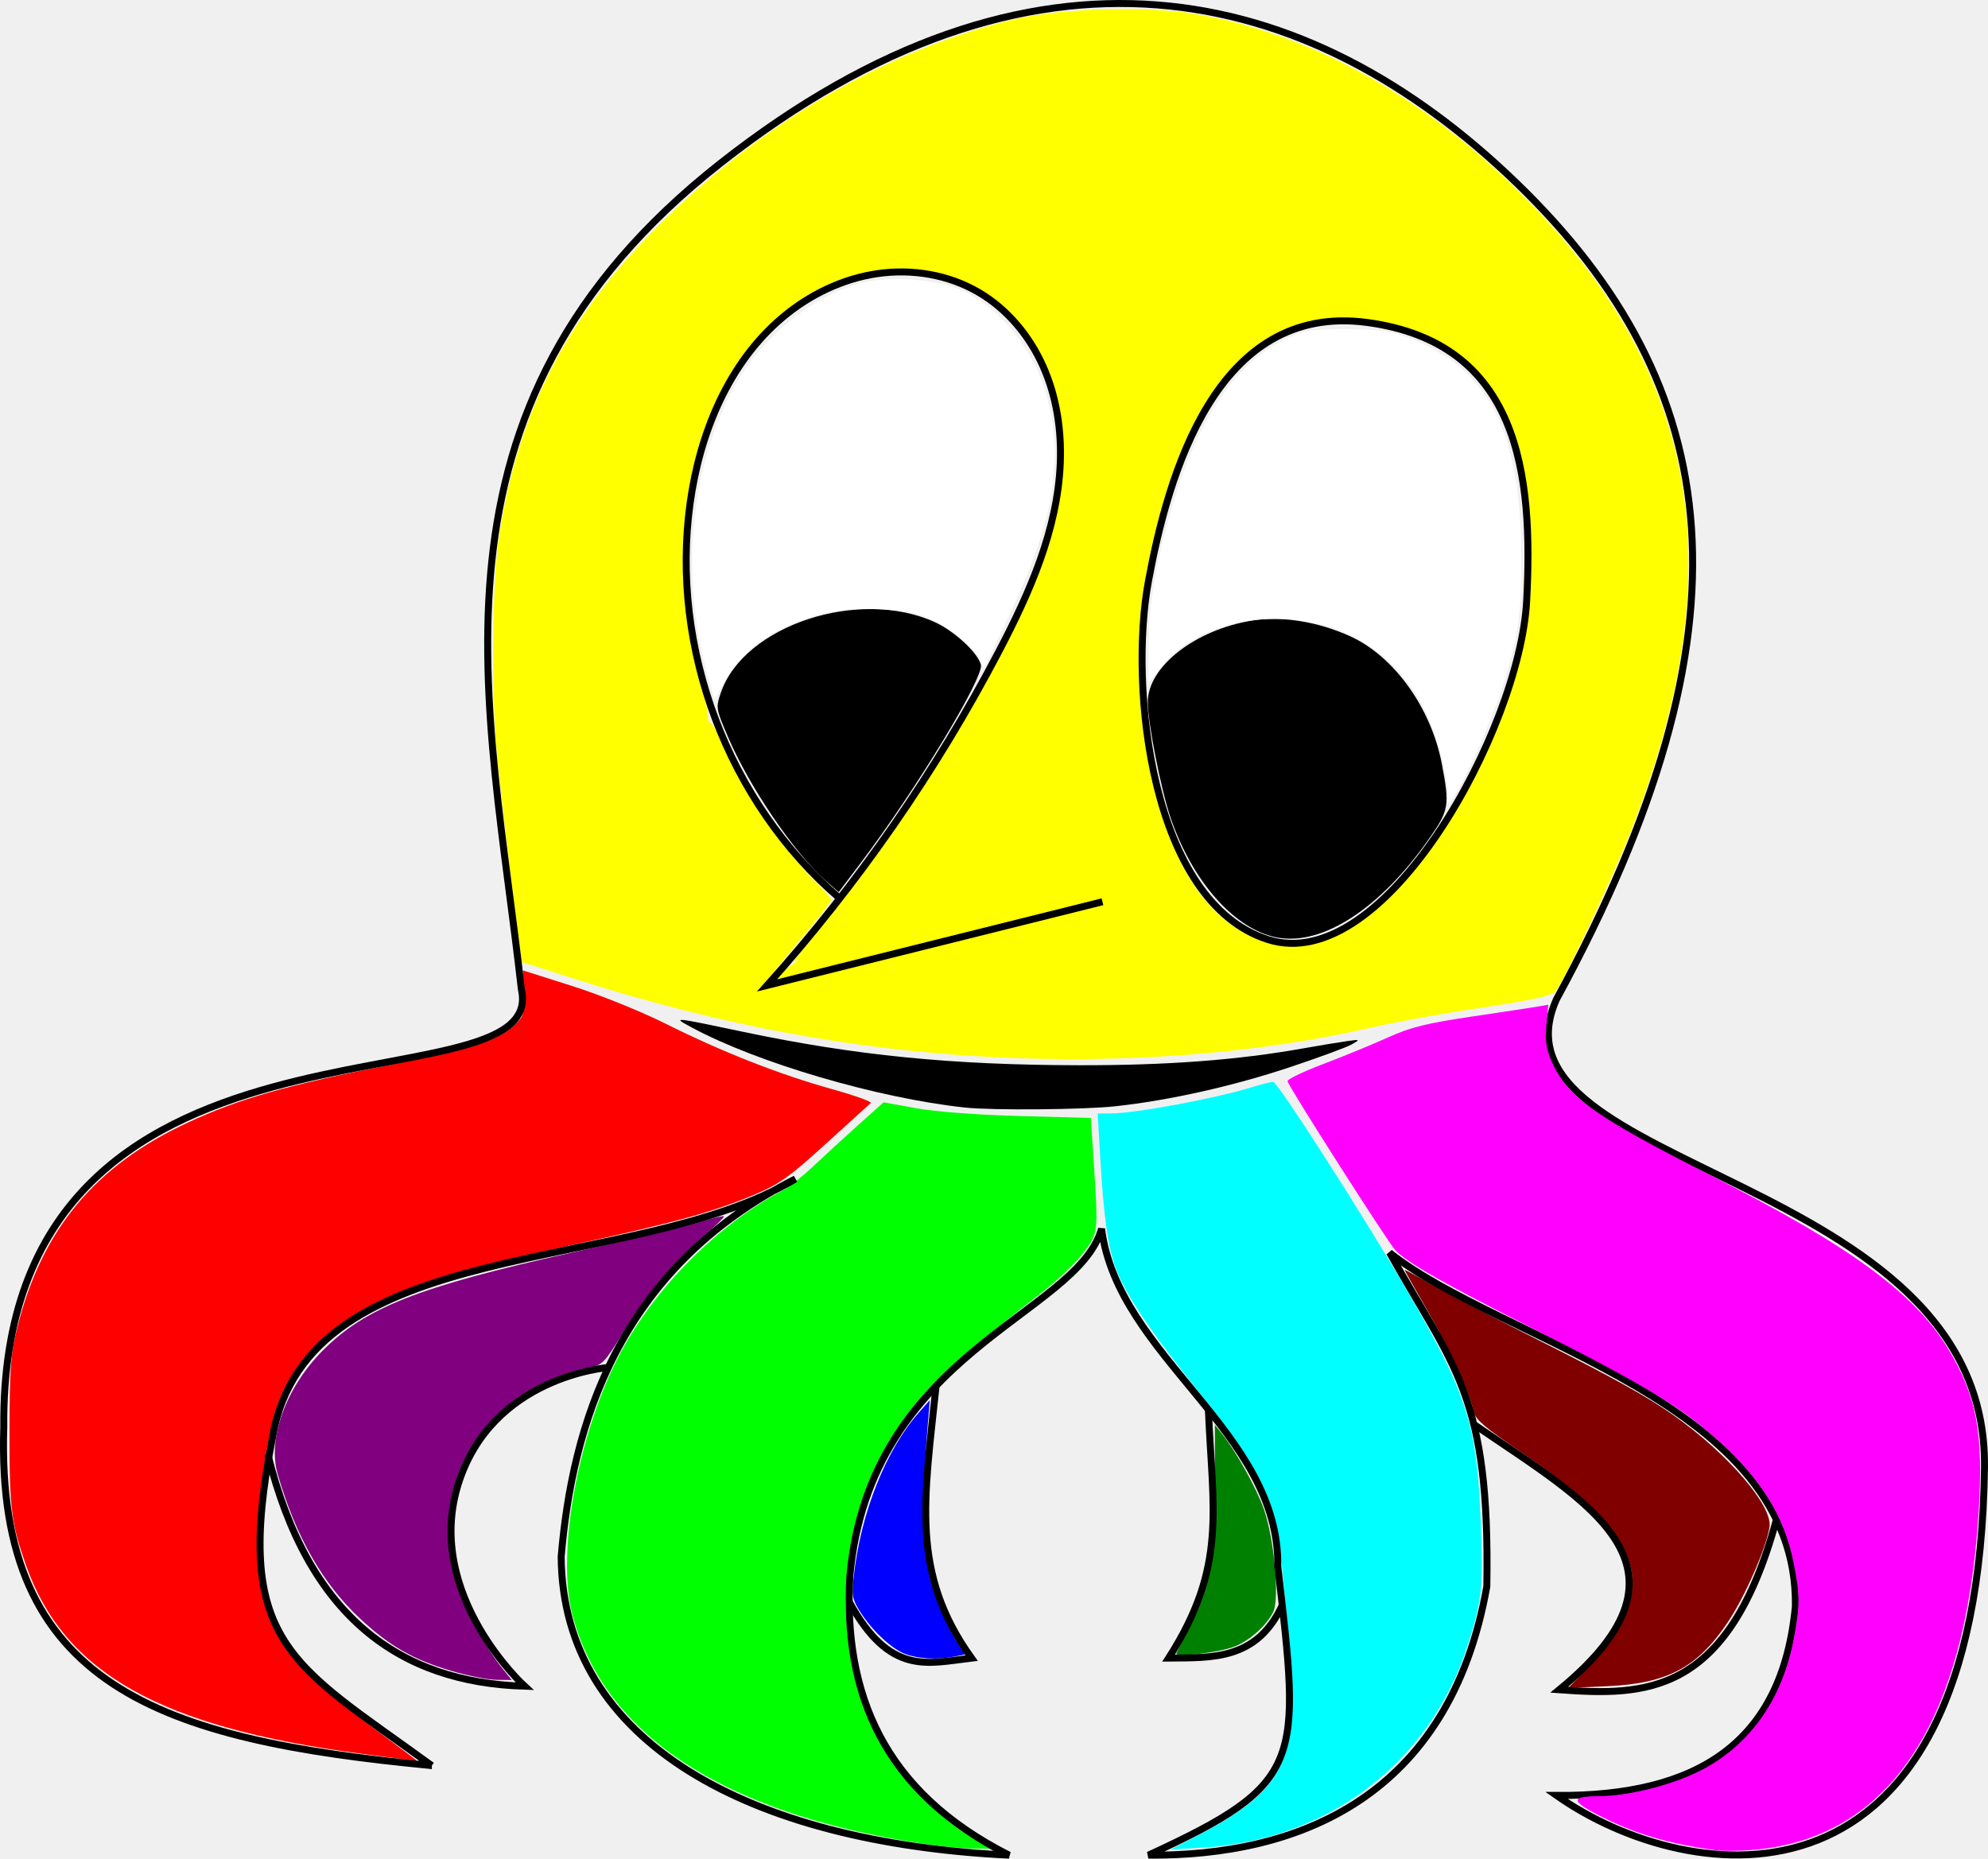
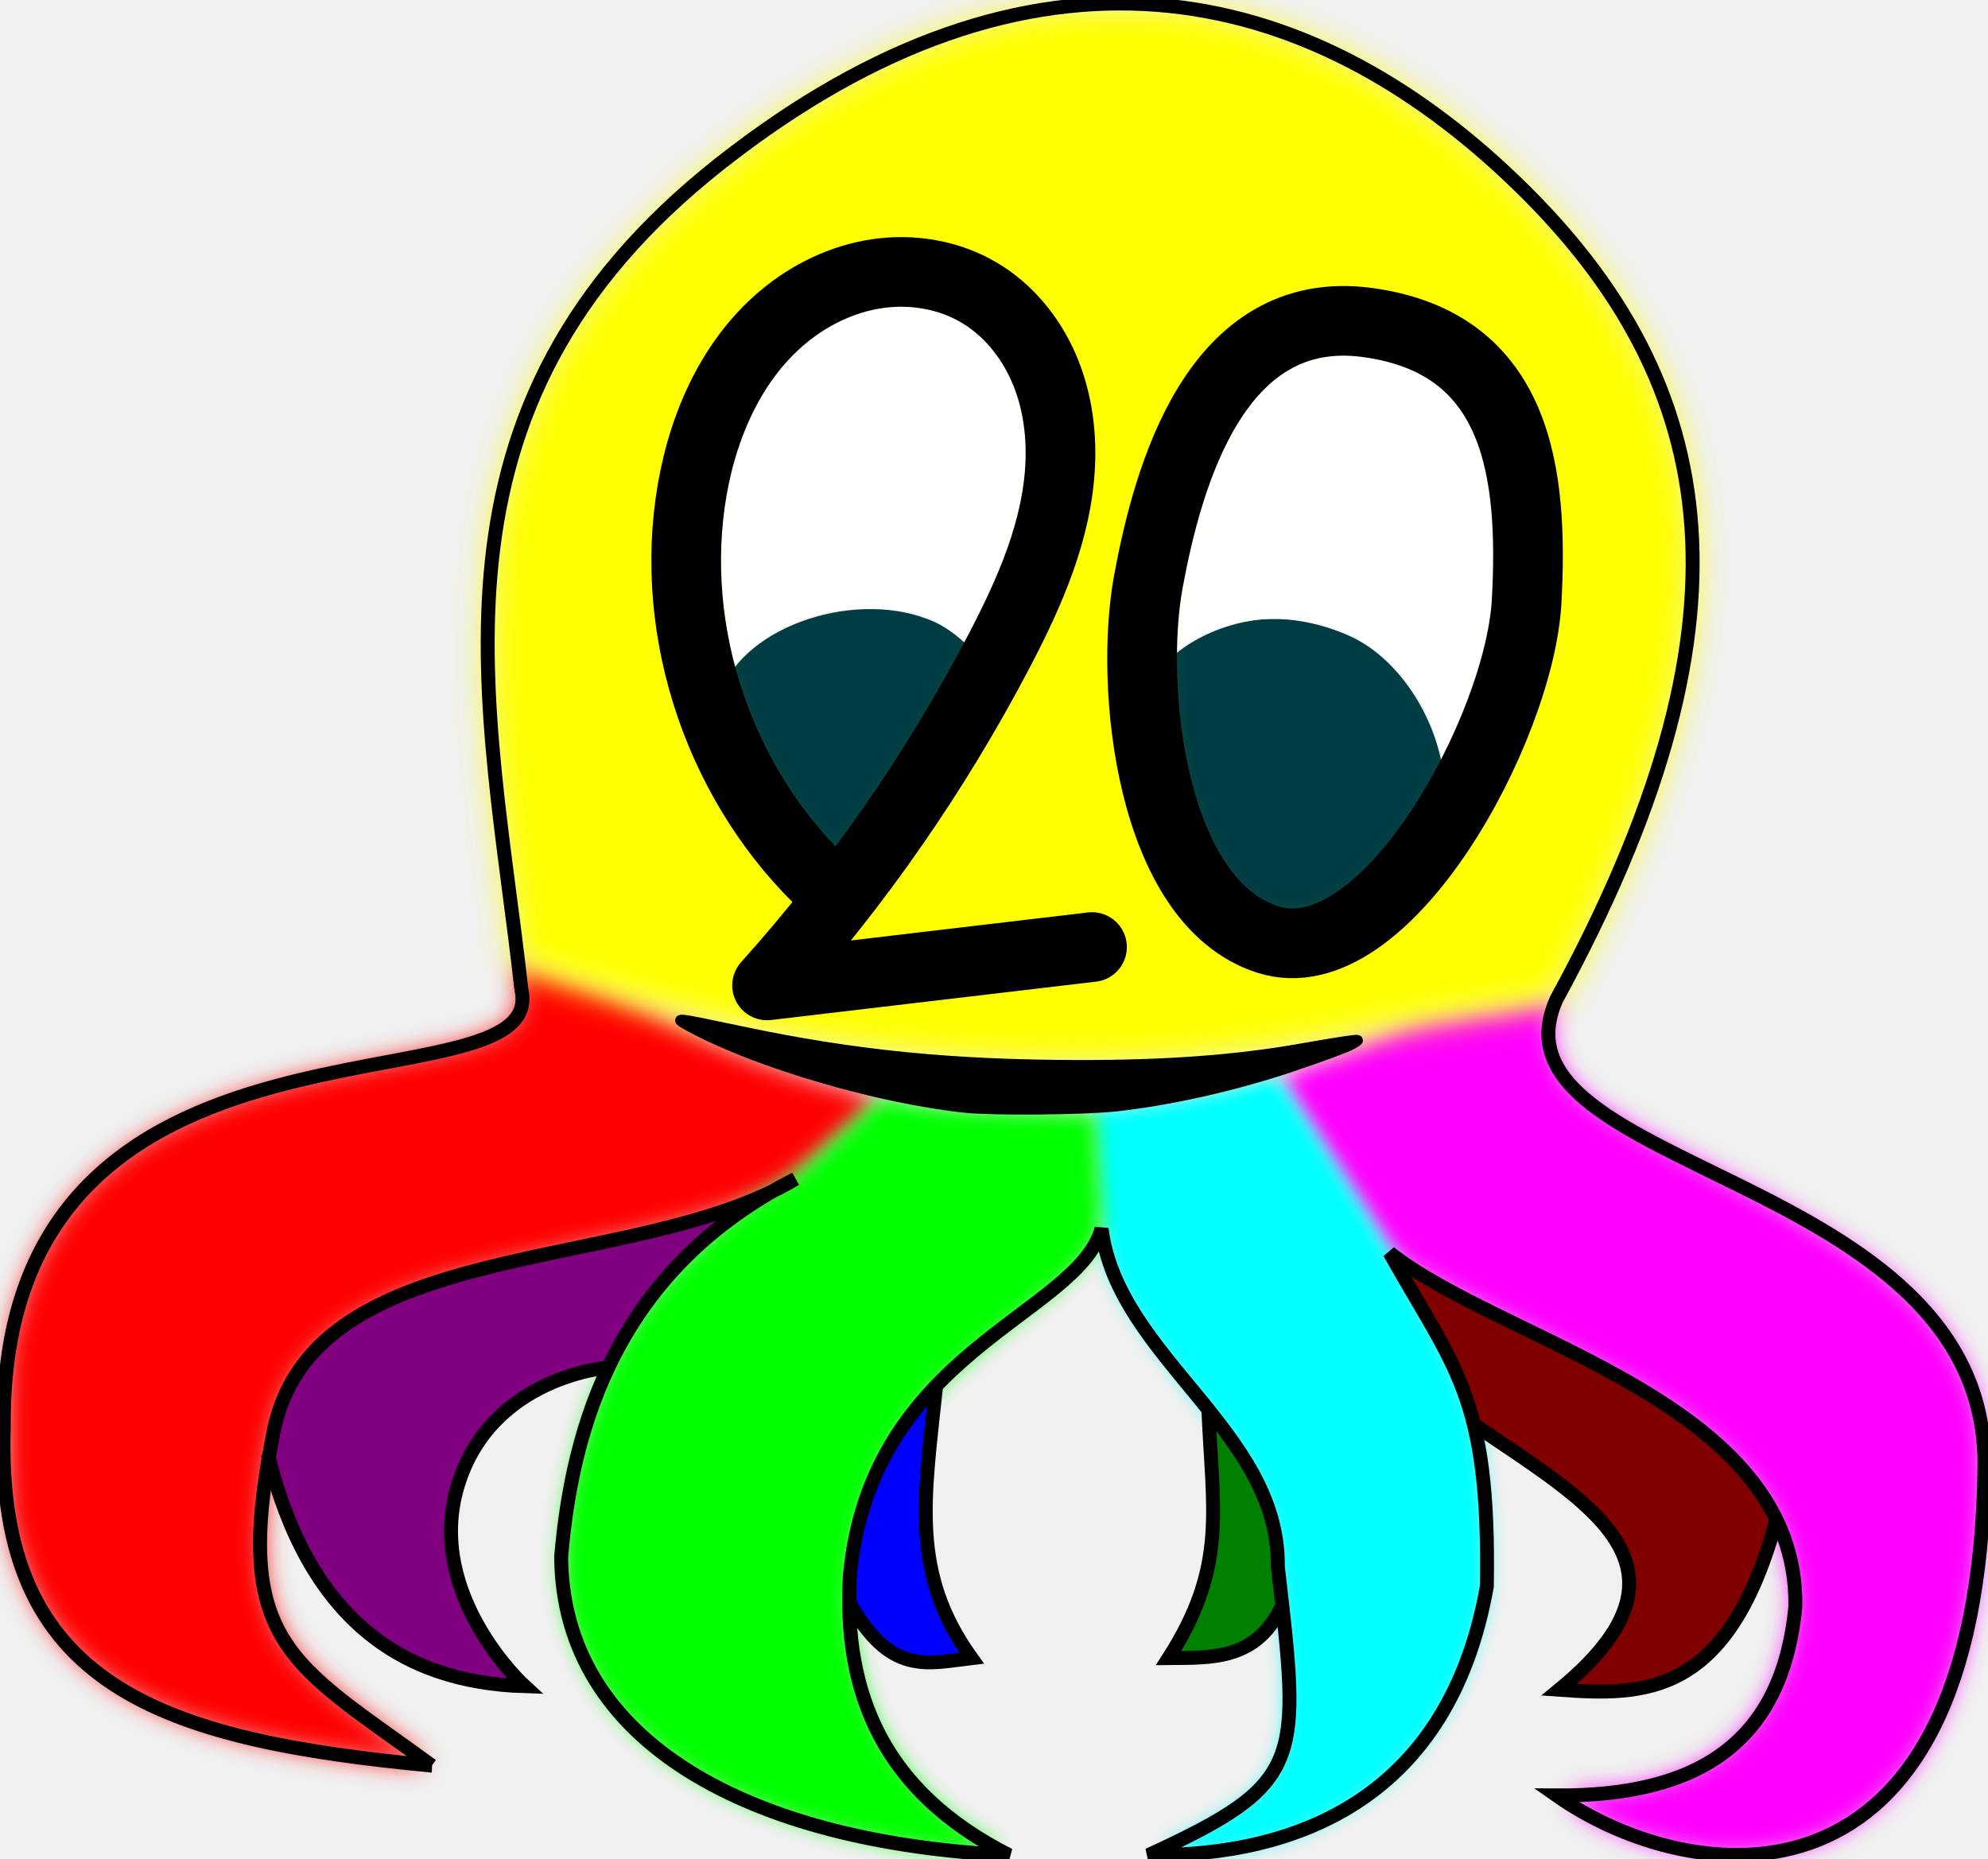
<svg xmlns="http://www.w3.org/2000/svg" width="570.664" height="533.59" id="svg2" version="1.1">
  <defs id="defs4">
-     </defs>
+     <filter id="filter3848">
+       <feGaussianBlur stdDeviation="3.313" id="feGaussianBlur3850" />
+     </filter>
+     <filter id="filter3852">
+       <feGaussianBlur stdDeviation="2.48" id="feGaussianBlur3854" />
+     </filter>
+     <filter id="filter3856">
+       <feGaussianBlur stdDeviation="2.747" id="feGaussianBlur3858" />
+     </filter>
+     <filter id="filter3864">
+       <feGaussianBlur stdDeviation="3.556" id="feGaussianBlur3866" />
+     </filter>
+     <filter id="filter3876">
+       <feGaussianBlur stdDeviation="4.834" id="feGaussianBlur3878" />
+     </filter>
+   </defs>
  <g id="layer1" transform="translate(-98.91242,-319.7768)">
-     <path style="fill:#00ff00;fill-opacity:1;stroke:none" d="m 363.233,848.972 c -56.698,-8.684 -90.877,-31.102 -99.998,-65.587 -4.707,-17.795 1.668,-52.536 13.808,-75.256 10.154,-19.002 28.123,-36.953 46.794,-46.744 1.667,-0.874 5.531,-3.956 8.586,-6.849 3.056,-2.893 8.832,-8.193 12.836,-11.778 l 7.28,-6.518 9.388,1.692 c 5.619,1.013 17.563,1.912 29.752,2.239 l 20.364,0.547 0.767,11.735 c 1.401,21.448 1.415,21.324 -2.983,27.094 -2.153,2.824 -7.345,7.797 -11.539,11.05 -19.299,14.972 -29.983,24.231 -35.156,30.467 -21.481,25.895 -27.3,60.51 -15.318,91.111 5.097,13.018 18.453,28.513 30.572,35.468 l 5.051,2.899 -5.556,-0.088 c -3.056,-0.049 -9.647,-0.715 -14.647,-1.481 l 0,3e-5 z" id="path3036" />
-     <path style="fill:#ff0000;fill-opacity:1;stroke:none" d="m 202.672,823.248 c -57.718,-7.643 -85.29,-23.113 -96.252,-54.005 -4.273,-12.043 -4.817,-16.416 -4.775,-38.386 0.035,-18.355 0.338,-22.4 2.246,-30.019 7.026,-28.056 22.31,-46.425 48.898,-58.767 14.972,-6.95 28.281,-10.737 58.921,-16.769 25.309,-4.982 31.757,-7.29 36.647,-13.115 0.829,-0.988 1.178,-3.74 0.973,-7.683 l -0.319,-6.144 14.178,4.495 c 7.965,2.525 19.711,7.264 26.806,10.815 16.103,8.059 32.671,14.573 47.752,18.776 6.54,1.822 11.54,3.622 11.112,3.998 -0.428,0.377 -6.257,5.667 -12.952,11.756 -10.559,9.602 -13.309,11.546 -20.732,14.654 -11.79,4.935 -22.479,7.876 -52.452,14.428 -14.167,3.097 -30.305,7.013 -35.86,8.702 -27.774,8.442 -44.813,22.515 -49.437,40.833 -4.444,17.606 -5.844,40.786 -3.099,51.323 3.619,13.895 9.938,21.482 30.818,37.004 6.945,5.163 12.816,9.561 13.048,9.775 0.517,0.477 1.459,0.578 -15.52,-1.67 l 0,0 z" id="path3034" />
-     <path style="fill:#00ffff;fill-opacity:1;stroke:none" d="m 441.52,847.337 c 21.653,-11.216 27.202,-18.377 28.067,-36.217 0.257,-5.303 -0.079,-15.076 -0.746,-21.718 -0.667,-6.643 -1.611,-16.396 -2.096,-21.674 -1.582,-17.197 -6.116,-26.435 -23.763,-48.412 -13.473,-16.779 -20.981,-27.929 -23.701,-35.201 -2.335,-6.242 -3.569,-15.053 -4.592,-32.807 l -0.684,-11.869 3.909,-0.018 c 6.929,-0.031 29.876,-4.304 40.275,-7.5 2.778,-0.854 5.578,-1.557 6.222,-1.563 1.239,-0.012 26.645,39.645 38.498,60.093 17.42,30.052 20.072,38.563 21.113,67.764 0.64,17.941 0.261,21.234 -3.943,34.262 -10.786,33.43 -39.957,55.576 -76.032,57.721 l -9.091,0.541 6.566,-3.401 0,0 z" id="path3038" />
+     <path style="fill:#ff0000;fill-opacity:1;stroke:#ff0000;stroke-opacity:1;stroke-width:3;stroke-miterlimit:4;stroke-dasharray:none;filter:url(#filter3864)" d="m 202.672,823.248 c -57.718,-7.643 -85.29,-23.113 -96.252,-54.005 -4.273,-12.043 -4.817,-16.416 -4.775,-38.386 0.035,-18.355 0.338,-22.4 2.246,-30.019 7.026,-28.056 22.31,-46.425 48.898,-58.767 14.972,-6.95 28.281,-10.737 58.921,-16.769 25.309,-4.982 31.757,-7.29 36.647,-13.115 0.829,-0.988 1.178,-3.74 0.973,-7.683 l -0.319,-6.144 14.178,4.495 c 7.965,2.525 19.711,7.264 26.806,10.815 16.103,8.059 32.671,14.573 47.752,18.776 6.54,1.822 11.54,3.622 11.112,3.998 -0.428,0.377 -6.257,5.667 -12.952,11.756 -10.559,9.602 -13.309,11.546 -20.732,14.654 -11.79,4.935 -22.479,7.876 -52.452,14.428 -14.167,3.097 -30.305,7.013 -35.86,8.702 -27.774,8.442 -44.813,22.515 -49.437,40.833 -4.444,17.606 -5.844,40.786 -3.099,51.323 3.619,13.895 9.938,21.482 30.818,37.004 6.945,5.163 12.816,9.561 13.048,9.775 0.517,0.477 1.459,0.578 -15.52,-1.67 l 0,0 z" id="path3034" />
+     <path style="fill:#ff00ff;fill-opacity:1;stroke:#ff00ff;stroke-opacity:1;stroke-width:3;stroke-miterlimit:4;stroke-dasharray:none;filter:url(#filter3848)" d="m 591.527,850.964 c -13.999,-1.921 -23.612,-4.815 -34.152,-10.281 -7.637,-3.961 -7.49,-5.234 0.607,-5.259 7.893,-0.025 19.892,-2.944 27.965,-6.803 14.596,-6.976 24.444,-20.444 27.809,-38.029 1.903,-9.944 1.891,-13.02 -0.087,-22.594 -3.166,-15.326 -11.783,-27.544 -28.648,-40.616 -7.944,-6.158 -20.789,-13.464 -46.023,-26.178 -25.242,-12.717 -36.407,-19.074 -39.548,-22.515 -2.291,-2.51 -30.568,-46.838 -30.944,-48.508 -0.12,-0.535 4.469,-2.75 10.199,-4.921 5.73,-2.171 14.064,-5.595 18.522,-7.607 6.66,-3.007 11.013,-4.09 24.433,-6.075 8.981,-1.329 17.534,-2.629 19.007,-2.89 l 2.678,-0.473 -0.53,5.841 c -0.406,4.474 -0.065,6.887 1.455,10.309 4.673,10.518 11.826,15.611 47.217,33.618 38.74,19.712 57.06,33.166 66.579,48.897 8.292,13.703 10.26,24.268 8.805,47.273 -3.86,61.048 -26.27,94.031 -65.748,96.772 -3.611,0.251 -7.93,0.269 -9.596,0.04 l 0,10e-6 z" id="path3040" />
+     <path style="fill:#00ffff;fill-opacity:1;stroke:#00ffff;stroke-opacity:1;stroke-width:3;stroke-miterlimit:4;stroke-dasharray:none;filter:url(#filter3852)" d="m 441.52,847.337 c 21.653,-11.216 27.202,-18.377 28.067,-36.217 0.257,-5.303 -0.079,-15.076 -0.746,-21.718 -0.667,-6.643 -1.611,-16.396 -2.096,-21.674 -1.582,-17.197 -6.116,-26.435 -23.763,-48.412 -13.473,-16.779 -20.981,-27.929 -23.701,-35.201 -2.335,-6.242 -3.569,-15.053 -4.592,-32.807 l -0.684,-11.869 3.909,-0.018 c 6.929,-0.031 29.876,-4.304 40.275,-7.5 2.778,-0.854 5.578,-1.557 6.222,-1.563 1.239,-0.012 26.645,39.645 38.498,60.093 17.42,30.052 20.072,38.563 21.113,67.764 0.64,17.941 0.261,21.234 -3.943,34.262 -10.786,33.43 -39.957,55.576 -76.032,57.721 l -9.091,0.541 6.566,-3.401 0,0 z" id="path3038" />
+     <path style="fill:#00ff00;fill-opacity:1;stroke:#00ff00;stroke-width:3;stroke-miterlimit:4;stroke-dasharray:none;stroke-opacity:1;filter:url(#filter3856)" d="m 363.233,848.972 c -56.698,-8.684 -90.877,-31.102 -99.998,-65.587 -4.707,-17.795 1.668,-52.536 13.808,-75.256 10.154,-19.002 28.123,-36.953 46.794,-46.744 1.667,-0.874 5.531,-3.956 8.586,-6.849 3.056,-2.893 8.832,-8.193 12.836,-11.778 l 7.28,-6.518 9.388,1.692 c 5.619,1.013 17.563,1.912 29.752,2.239 l 20.364,0.547 0.767,11.735 c 1.401,21.448 1.415,21.324 -2.983,27.094 -2.153,2.824 -7.345,7.797 -11.539,11.05 -19.299,14.972 -29.983,24.231 -35.156,30.467 -21.481,25.895 -27.3,60.51 -15.318,91.111 5.097,13.018 18.453,28.513 30.572,35.468 l 5.051,2.899 -5.556,-0.088 c -3.056,-0.049 -9.647,-0.715 -14.647,-1.481 l 0,3e-5 z" id="path3036" />
+     <path style="fill:#ffffff;fill-opacity:1;stroke:none" d="m 203.361,194.671 c -8.055,-28.267 -5.651,-58.146 6.614,-82.179 7.758,-15.202 23.927,-28.423 38.614,-31.572 7.409,-1.589 19.467,-0.715 26.144,1.895 11.792,4.609 22.325,17.485 25.973,31.748 4.735,18.514 1.485,36.152 -11.727,63.634 l -6.588,13.705 -1.601,-3.184 c -2.163,-4.301 -10.208,-10.17 -16.771,-12.235 -6.414,-2.017 -20.008,-2.239 -27.58,-0.45 -12.937,3.058 -23.566,10.371 -28.538,19.638 l -2.779,5.179 -1.761,-6.179 z" id="path4023" transform="translate(98.91242,319.7768)" />
+     <path style="fill:#003c43;fill-opacity:1;stroke:none" d="m 335.957,572.631 c -8.941,-7.85 -21.854,-26.822 -27.998,-41.135 -3.55,-8.271 -3.594,-8.531 -2.131,-12.823 6.597,-19.36 39.656,-30.256 61.481,-20.264 5.579,2.554 12.323,8.795 13.176,12.194 0.905,3.605 -18.606,35.827 -34.259,56.58 l -6.564,8.702 -3.705,-3.253 0,0 z" id="path3030" />
+     <path style="fill:#003c43;fill-opacity:1;stroke:none" d="m 465.66,588.944 c -12.168,-2.197 -24.444,-15.963 -30.754,-34.489 -2.738,-8.039 -6.52,-27.272 -6.514,-33.129 0.011,-10.134 13.547,-20.723 29.904,-23.395 8.492,-1.387 19.008,0.304 28.28,4.55 12.534,5.738 23.145,20.528 26.206,36.526 2.318,12.113 2.103,13.348 -3.78,21.734 -13.912,19.832 -30.375,30.545 -43.342,28.203 z" id="path3032" />
+     <path style="fill:#ffffff;fill-opacity:1;stroke:none" d="m 415.682,228.492 c -0.054,-5.473 -2.918,-16.74 -5.825,-22.912 -8.434,-17.908 -23.623,-27.733 -43.169,-27.925 -14.029,-0.137 -26.968,5.3 -33.709,14.165 l -3.291,4.328 0.02,-9.328 c 0.024,-11.316 1.227,-20.115 4.557,-33.328 7.698,-30.545 19.087,-48.766 35.205,-56.32 5.192,-2.433 6.776,-2.675 17.218,-2.63 10.057,0.044 12.361,0.389 18.363,2.748 22.559,8.867 31.637,26.987 31.637,63.149 0,15.561 -0.841,21.807 -4.64,34.469 -2.688,8.959 -9.398,24.65 -13.719,32.083 -2.582,4.442 -2.616,4.461 -2.645,1.5 l 0,0 z" id="path4025" transform="translate(98.91242,319.7768)" />
+     <path style="fill:#ffff00;fill-opacity:1;stroke:#ffff00;stroke-opacity:1;stroke-width:3;stroke-miterlimit:4;stroke-dasharray:none;filter:url(#filter3876)" d="m 383.708,623.249 c -40.068,-2.078 -78.062,-9.167 -119.129,-22.224 l -15.822,-5.031 -0.594,-3.784 c -1.018,-6.482 -5.515,-44.644 -6.635,-56.312 -1.551,-16.146 -1.313,-47.947 0.452,-60.524 5.293,-37.709 20.25,-66.269 49.27,-94.086 29.389,-28.17 64.647,-48.045 99.589,-56.139 12.956,-3.001 37.214,-3.68 50.822,-1.423 34.591,5.738 68.867,25.296 98.02,55.931 47.879,50.312 56.184,105.946 26.869,179.979 -5.146,12.997 -18.643,41.568 -21.111,44.689 -1.062,1.344 -6.033,2.453 -21.088,4.708 -10.834,1.622 -24.698,4.108 -30.81,5.523 -32.95,7.632 -71.482,10.681 -109.835,8.692 z m -56.947,-27.247 c -0.275,0 2.63,-3.75 6.455,-8.334 20.285,-24.31 42.037,-57.849 56.505,-87.126 6.692,-13.542 8.915,-19.368 11.903,-31.192 9.825,-38.882 -10.395,-72.275 -43.8,-72.337 -14.74,-0.028 -27.275,5.611 -39.157,17.613 -9.858,9.958 -16.153,21.643 -20.16,37.428 -4.846,19.087 -4.17,45.967 1.621,64.439 1.081,3.449 1.972,7.295 1.979,8.545 0.007,1.25 0.366,2.273 0.798,2.273 0.432,0 2.107,3.068 3.721,6.819 5.48,12.727 17.731,30.56 27.2,39.594 2.007,1.915 3.649,3.907 3.649,4.428 0,0.521 -4.318,6.065 -9.596,12.32 -5.278,6.255 -9.596,11.703 -9.596,12.105 42.845,-33.018 107.05,-54.579 8.48,-6.575 z m 157.17,-8.371 c 17.391,-8.151 37.941,-37.444 48.436,-69.046 4.65,-14.001 6.135,-23.499 6.11,-39.076 -0.062,-39 -12.094,-59.496 -38.959,-66.367 -26.075,-6.669 -45.502,3.235 -58.498,29.822 -9.515,19.465 -14.675,42.872 -14.717,66.761 -0.065,36.587 11.005,66.865 28.111,76.89 10.091,5.914 18.453,6.202 29.518,1.016 z" id="path3024" />
    <path style="fill:#800000;fill-opacity:1;stroke:none" d="m 554.396,798.917 c 6.871,-7.047 9.822,-11.48 11.929,-17.922 4.574,-13.984 -3.971,-26.165 -31.408,-44.768 -9.745,-6.607 -12.514,-8.998 -12.971,-11.197 -1.095,-5.271 -6.766,-17.65 -13.29,-29.014 -3.59,-6.253 -6.527,-11.496 -6.527,-11.652 0,-0.156 3.523,1.741 7.829,4.215 4.306,2.474 17.34,9.274 28.965,15.112 22.931,11.515 32.649,16.905 40.483,22.454 15.559,11.021 28.41,26.004 27.456,32.01 -0.962,6.055 -7.041,19.943 -11.925,27.245 -8.761,13.099 -17.409,17.696 -34.723,18.458 l -11.112,0.489 5.295,-5.43 0,0 z" id="path3042" />
    <path style="fill:#008000;fill-opacity:1;stroke:none" d="m 436.594,794.398 c 0.217,-0.501 1.9,-3.8 3.74,-7.332 5.92,-11.365 7.392,-19.39 7.347,-40.046 l -0.04,-18.183 2.02,2.525 c 4.061,5.077 10.037,15.829 12.075,21.728 2.997,8.672 4.527,25.904 2.625,29.546 -2.035,3.895 -6.547,7.952 -10.838,9.745 -4.286,1.79 -17.513,3.366 -16.928,2.016 l 0,0 z" id="path3044" />
    <path style="fill:#0000ff;fill-opacity:1;stroke:none" d="m 358.882,794.648 c -3.95,-1.431 -9.57,-6.669 -13.067,-12.179 -2.227,-3.508 -2.43,-4.629 -1.829,-10.102 1.995,-18.174 9.198,-36.313 18.69,-47.066 l 3.121,-3.536 -0.776,9.596 c -1.373,16.966 -0.836,36.165 1.201,42.931 1.931,6.415 5.058,13.415 7.952,17.798 l 1.747,2.646 -3.186,0.637 c -4.665,0.933 -10.049,0.65 -13.851,-0.727 l 0,0 z" id="path3046" />
    <path style="fill:#800080;fill-opacity:1;stroke:none" d="m 228.395,799.433 c -10.846,-3.205 -17.689,-7.124 -26.055,-14.922 -10.781,-10.05 -18.492,-23.552 -23.718,-41.532 -2.953,-10.16 2.306,-24.702 12.772,-35.32 12.26,-12.437 27.575,-18.477 71.811,-28.323 16.459,-3.663 32.901,-7.579 36.538,-8.703 3.636,-1.123 6.774,-1.879 6.974,-1.68 0.199,0.199 -2.359,2.709 -5.684,5.578 -8.729,7.53 -16.783,17.152 -23.278,27.807 -5.279,8.66 -5.95,9.358 -9.596,9.982 -6.08,1.041 -13.679,4.229 -19.859,8.331 -18.124,12.03 -25.12,33.551 -17.929,55.158 2.225,6.687 7.996,17.06 12.784,22.981 l 2.655,3.283 -4.423,-0.054 c -2.432,-0.03 -8.279,-1.193 -12.992,-2.586 l 0,-3e-5 z" id="path3048" />
-     <path style="fill:#ffff00;fill-opacity:1;stroke:none" d="m 383.708,623.249 c -40.068,-2.078 -78.062,-9.167 -119.129,-22.224 l -15.822,-5.031 -0.594,-3.784 c -1.018,-6.482 -5.515,-44.644 -6.635,-56.312 -1.551,-16.146 -1.313,-47.947 0.452,-60.524 5.293,-37.709 20.25,-66.269 49.27,-94.086 29.389,-28.17 64.647,-48.045 99.589,-56.139 12.956,-3.001 37.214,-3.68 50.822,-1.423 34.591,5.738 68.867,25.296 98.02,55.931 47.879,50.312 56.184,105.946 26.869,179.979 -5.146,12.997 -18.643,41.568 -21.111,44.689 -1.062,1.344 -6.033,2.453 -21.088,4.708 -10.834,1.622 -24.698,4.108 -30.81,5.523 -32.95,7.632 -71.482,10.681 -109.835,8.692 z m -56.947,-27.247 c -0.275,0 2.63,-3.75 6.455,-8.334 20.285,-24.31 42.037,-57.849 56.505,-87.126 6.692,-13.542 8.915,-19.368 11.903,-31.192 9.825,-38.882 -10.395,-72.275 -43.8,-72.337 -14.74,-0.028 -27.275,5.611 -39.157,17.613 -9.858,9.958 -16.153,21.643 -20.16,37.428 -4.846,19.087 -4.17,45.967 1.621,64.439 1.081,3.449 1.972,7.295 1.979,8.545 0.007,1.25 0.366,2.273 0.798,2.273 0.432,0 2.107,3.068 3.721,6.819 5.48,12.727 17.731,30.56 27.2,39.594 2.007,1.915 3.649,3.907 3.649,4.428 0,0.521 -4.318,6.065 -9.596,12.32 -5.278,6.255 -9.596,11.703 -9.596,12.105 42.845,-33.018 107.05,-54.579 8.48,-6.575 z m 157.17,-8.371 c 17.391,-8.151 37.941,-37.444 48.436,-69.046 4.65,-14.001 6.135,-23.499 6.11,-39.076 -0.062,-39 -12.094,-59.496 -38.959,-66.367 -26.075,-6.669 -45.502,3.235 -58.498,29.822 -9.515,19.465 -14.675,42.872 -14.717,66.761 -0.065,36.587 11.005,66.865 28.111,76.89 10.091,5.914 18.453,6.202 29.518,1.016 z" id="path3024" />
-     <path style="fill:none;stroke:#000000;stroke-width:2;stroke-linecap:butt;stroke-linejoin:miter;stroke-miterlimit:4;stroke-opacity:1;stroke-dasharray:none" d="M 222.857,826.648 C 145.273,819.262 97.585,804.033 100,729.505 98.805,599.739 257.045,640.836 248.571,603.791 c -9.148,-81.967 -32.54,-166.545 57.143,-237.143 89.683,-70.598 168.303,-52.546 228.571,5.714 60.269,58.26 69.699,127.343 11.429,234.286 -22.371,49.834 123.836,49.189 122.857,134.286 -1.711,132.843 -84.621,121.149 -122.857,94.286 40.409,0.258 64.811,-14.967 68.571,-54.286 0.843,-58.829 -83.754,-75.553 -116.479,-101.53 18.567,33.262 28.852,40.964 27.908,95.816 -10.78,60.743 -54.319,77.455 -97.143,77.143 44.904,-20.659 43.686,-26.487 37.143,-82.857 0.527,-38.906 -45.916,-60.135 -50.592,-96.97 -7.055,24.882 -66.476,35.192 -72.265,99.827 -1.833,33.495 9.535,61.71 45.714,80 C 314.455,848.799 260.33,820.098 260,766.648 c 3.171,-37.143 15.91,-82.397 67.244,-108.428 -46.877,28.156 -140.07,15.284 -150.102,74.142 -11.561,59.312 5.226,64.785 45.714,94.286 z" id="path2985" />
-     <path style="fill:none;stroke:#000000;stroke-width:2;stroke-linecap:butt;stroke-linejoin:miter;stroke-miterlimit:4;stroke-opacity:1;stroke-dasharray:none" d="m 339.893,577.639 c -31.984,-27.501 -48.691,-71.745 -42.867,-113.522 2.796,-20.057 10.992,-40.115 26.473,-53.172 7.74,-6.528 17.193,-11.133 27.211,-12.605 10.018,-1.472 20.58,0.288 29.291,5.45 8.18,4.847 14.511,12.538 18.364,21.23 3.852,8.693 5.3,18.346 4.9,27.845 -0.8,18.999 -8.733,36.933 -17.55,53.781 -18.109,34.604 -40.543,66.943 -66.614,96.023 l 96.276,-24.011" id="path2989" />
-     <path style="fill:none;stroke:#000000;stroke-width:2;stroke-linecap:butt;stroke-linejoin:miter;stroke-miterlimit:4;stroke-opacity:1;stroke-dasharray:none" d="M 462.857,589.505 C 429.136,578.739 422.987,516.799 428.571,486.648 c 5.584,-30.151 19.325,-80.172 62.857,-74.286 43.532,5.886 47.678,43.479 45.714,80 -1.964,36.521 -40.564,107.909 -74.286,97.143 z" id="path2993" />
-     <path style="fill:none;stroke:#000000;stroke-width:2;stroke-linecap:butt;stroke-linejoin:miter;stroke-miterlimit:4;stroke-opacity:1;stroke-dasharray:none" d="m 175.767,737.195 c 11.554,46.828 37.972,65.58 73.741,66.67 0,0 -28.702,-26.091 -19.193,-57.579 9.509,-31.488 43.212,-33.919 43.212,-33.919" id="path2996" />
-     <path style="fill:none;stroke:#000000;stroke-width:2;stroke-linecap:butt;stroke-linejoin:miter;stroke-miterlimit:4;stroke-opacity:1;stroke-dasharray:none" d="m 342.671,779.62 c 11.709,21.401 22.521,17.648 35.126,16.164 -17.625,-24.544 -13.572,-45.717 -10.172,-78.145" id="path3000" />
-     <path style="fill:none;stroke:#000000;stroke-width:2;stroke-linecap:butt;stroke-linejoin:miter;stroke-miterlimit:4;stroke-opacity:1;stroke-dasharray:none" d="m 466.993,780.597 c -7.295,15.806 -20.104,15.068 -32.628,15.186 16.879,-26.383 12.606,-42.372 11.42,-71.336" id="path3002" />
-     <path style="fill:none;stroke:#000000;stroke-width:2;stroke-linecap:butt;stroke-linejoin:miter;stroke-miterlimit:4;stroke-opacity:1;stroke-dasharray:none" d="m 608.843,756.02 c -13.846,50.971 -37.961,50.599 -62.35,48.855 43.15,-35.451 8.119,-53.8 -24.511,-76.185" id="path3004" />
-     <path style="fill:#000000;fill-opacity:1;stroke:none" d="m 335.957,572.631 c -8.941,-7.85 -21.854,-26.822 -27.998,-41.135 -3.55,-8.271 -3.594,-8.531 -2.131,-12.823 6.597,-19.36 39.656,-30.256 61.481,-20.264 5.579,2.554 12.323,8.795 13.176,12.194 0.905,3.605 -18.606,35.827 -34.259,56.58 l -6.564,8.702 -3.705,-3.253 0,0 z" id="path3030" />
-     <path style="fill:#000000;fill-opacity:1;stroke:none" d="m 465.66,588.944 c -12.168,-2.197 -24.444,-15.963 -30.754,-34.489 -2.738,-8.039 -6.52,-27.272 -6.514,-33.129 0.011,-10.134 13.547,-20.723 29.904,-23.395 8.492,-1.387 19.008,0.304 28.28,4.55 12.534,5.738 23.145,20.528 26.206,36.526 2.318,12.113 2.103,13.348 -3.78,21.734 -13.912,19.832 -30.375,30.545 -43.342,28.203 z" id="path3032" />
-     <path style="fill:#000000;fill-opacity:1;stroke:none" d="m 375.86,637.726 c -24.904,-2.67 -59.454,-12.796 -78.345,-22.961 -5.736,-3.087 -5.811,-3.093 14.706,1.231 32.157,6.776 59.935,9.538 96.47,9.592 25.353,0.037 45.482,-1.478 64.316,-4.84 4.628,-0.826 10.233,-1.755 12.455,-2.065 3.925,-0.547 3.969,-0.521 1.515,0.903 -1.389,0.806 -9.344,3.74 -17.678,6.521 -16.406,5.474 -34.694,9.574 -50.215,11.258 -9.17,0.995 -35.28,1.214 -43.224,0.362 z" id="path3050" />
-     <path style="fill:#ff00ff;fill-opacity:1;stroke:none" d="m 591.527,850.964 c -13.999,-1.921 -23.612,-4.815 -34.152,-10.281 -7.637,-3.961 -7.49,-5.234 0.607,-5.259 7.893,-0.025 19.892,-2.944 27.965,-6.803 14.596,-6.976 24.444,-20.444 27.809,-38.029 1.903,-9.944 1.891,-13.02 -0.087,-22.594 -3.166,-15.326 -11.783,-27.544 -28.648,-40.616 -7.944,-6.158 -20.789,-13.464 -46.023,-26.178 -25.242,-12.717 -36.407,-19.074 -39.548,-22.515 -2.291,-2.51 -30.568,-46.838 -30.944,-48.508 -0.12,-0.535 4.469,-2.75 10.199,-4.921 5.73,-2.171 14.064,-5.595 18.522,-7.607 6.66,-3.007 11.013,-4.09 24.433,-6.075 8.981,-1.329 17.534,-2.629 19.007,-2.89 l 2.678,-0.473 -0.53,5.841 c -0.406,4.474 -0.065,6.887 1.455,10.309 4.673,10.518 11.826,15.611 47.217,33.618 38.74,19.712 57.06,33.166 66.579,48.897 8.292,13.703 10.26,24.268 8.805,47.273 -3.86,61.048 -26.27,94.031 -65.748,96.772 -3.611,0.251 -7.93,0.269 -9.596,0.04 l 0,10e-6 z" id="path3040" />
-     <path style="fill:#ffffff;fill-opacity:1;stroke:none" d="m 203.361,194.671 c -8.055,-28.267 -5.651,-58.146 6.614,-82.179 7.758,-15.202 23.927,-28.423 38.614,-31.572 7.409,-1.589 19.467,-0.715 26.144,1.895 11.792,4.609 22.325,17.485 25.973,31.748 4.735,18.514 1.485,36.152 -11.727,63.634 l -6.588,13.705 -1.601,-3.184 c -2.163,-4.301 -10.208,-10.17 -16.771,-12.235 -6.414,-2.017 -20.008,-2.239 -27.58,-0.45 -12.937,3.058 -23.566,10.371 -28.538,19.638 l -2.779,5.179 -1.761,-6.179 z" id="path4023" transform="translate(98.91242,319.7768)" />
-     <path style="fill:#ffffff;fill-opacity:1;stroke:none" d="m 415.682,228.492 c -0.054,-5.473 -2.918,-16.74 -5.825,-22.912 -8.434,-17.908 -23.623,-27.733 -43.169,-27.925 -14.029,-0.137 -26.968,5.3 -33.709,14.165 l -3.291,4.328 0.02,-9.328 c 0.024,-11.316 1.227,-20.115 4.557,-33.328 7.698,-30.545 19.087,-48.766 35.205,-56.32 5.192,-2.433 6.776,-2.675 17.218,-2.63 10.057,0.044 12.361,0.389 18.363,2.748 22.559,8.867 31.637,26.987 31.637,63.149 0,15.561 -0.841,21.807 -4.64,34.469 -2.688,8.959 -9.398,24.65 -13.719,32.083 -2.582,4.442 -2.616,4.461 -2.645,1.5 l 0,0 z" id="path4025" transform="translate(98.91242,319.7768)" />
+     <path style="fill:none;stroke:#000000;stroke-width:4;stroke-linecap:butt;stroke-linejoin:miter;stroke-miterlimit:4;stroke-opacity:1;stroke-dasharray:none" d="M 222.857,826.648 C 145.273,819.262 97.585,804.033 100,729.505 98.805,599.739 257.045,640.836 248.571,603.791 c -9.148,-81.967 -32.54,-166.545 57.143,-237.143 89.683,-70.598 168.303,-52.546 228.571,5.714 60.269,58.26 69.699,127.343 11.429,234.286 -22.371,49.834 123.836,49.189 122.857,134.286 -1.711,132.843 -84.621,121.149 -122.857,94.286 40.409,0.258 64.811,-14.967 68.571,-54.286 0.843,-58.829 -83.754,-75.553 -116.479,-101.53 18.567,33.262 28.852,40.964 27.908,95.816 -10.78,60.743 -54.319,77.455 -97.143,77.143 44.904,-20.659 43.686,-26.487 37.143,-82.857 0.527,-38.906 -45.916,-60.135 -50.592,-96.97 -7.055,24.882 -66.476,35.192 -72.265,99.827 -1.833,33.495 9.535,61.71 45.714,80 C 314.455,848.799 260.33,820.098 260,766.648 c 3.171,-37.143 15.91,-82.397 67.244,-108.428 -46.877,28.156 -140.07,15.284 -150.102,74.142 -11.561,59.312 5.226,64.785 45.714,94.286 z" id="path2985" />
+     <path style="fill:none;stroke:#000000;stroke-width:20;stroke-linecap:round;stroke-linejoin:round;stroke-miterlimit:4;stroke-opacity:1;stroke-dasharray:none" d="m 339.893,577.639 c -31.984,-27.501 -48.691,-71.745 -42.867,-113.522 2.796,-20.057 10.992,-40.115 26.473,-53.172 7.74,-6.528 17.193,-11.133 27.211,-12.605 10.018,-1.472 20.58,0.288 29.291,5.45 8.18,4.847 14.511,12.538 18.364,21.23 3.852,8.693 5.3,18.346 4.9,27.845 -0.8,18.999 -8.733,36.933 -17.55,53.781 -18.109,34.604 -40.543,66.943 -66.614,96.023 l 93.276,-11.011" id="path2989" />
+     <path style="fill:none;stroke:#000000;stroke-width:20;stroke-linecap:butt;stroke-linejoin:miter;stroke-miterlimit:4;stroke-opacity:1;stroke-dasharray:none" d="M 462.857,589.505 C 429.136,578.739 422.987,516.799 428.571,486.648 c 5.584,-30.151 19.325,-80.172 62.857,-74.286 43.532,5.886 47.678,43.479 45.714,80 -1.964,36.521 -40.564,107.909 -74.286,97.143 z" id="path2993" />
+     <path style="fill:none;stroke:#000000;stroke-width:4;stroke-linecap:butt;stroke-linejoin:miter;stroke-miterlimit:4;stroke-opacity:1;stroke-dasharray:none" d="m 175.767,737.195 c 11.554,46.828 37.972,65.58 73.741,66.67 0,0 -28.702,-26.091 -19.193,-57.579 9.509,-31.488 43.212,-33.919 43.212,-33.919" id="path2996" />
+     <path style="fill:none;stroke:#000000;stroke-width:4;stroke-linecap:butt;stroke-linejoin:miter;stroke-miterlimit:4;stroke-opacity:1;stroke-dasharray:none" d="m 342.671,779.62 c 11.709,21.401 22.521,17.648 35.126,16.164 -17.625,-24.544 -13.572,-45.717 -10.172,-78.145" id="path3000" />
+     <path style="fill:none;stroke:#000000;stroke-width:4;stroke-linecap:butt;stroke-linejoin:miter;stroke-miterlimit:4;stroke-opacity:1;stroke-dasharray:none" d="m 466.993,780.597 c -7.295,15.806 -20.104,15.068 -32.628,15.186 16.879,-26.383 12.606,-42.372 11.42,-71.336" id="path3002" />
+     <path style="fill:none;stroke:#000000;stroke-width:4;stroke-linecap:butt;stroke-linejoin:miter;stroke-miterlimit:4;stroke-opacity:1;stroke-dasharray:none" d="m 608.843,756.02 c -13.846,50.971 -37.961,50.599 -62.35,48.855 43.15,-35.451 8.119,-53.8 -24.511,-76.185" id="path3004" />
+     <path style="fill:#000000;fill-opacity:1;stroke:#000000;stroke-opacity:1;stroke-width:3;stroke-miterlimit:4;stroke-dasharray:none" d="m 375.86,637.726 c -24.904,-2.67 -59.454,-12.796 -78.345,-22.961 -5.736,-3.087 -5.811,-3.093 14.706,1.231 32.157,6.776 59.935,9.538 96.47,9.592 25.353,0.037 45.482,-1.478 64.316,-4.84 4.628,-0.826 10.233,-1.755 12.455,-2.065 3.925,-0.547 3.969,-0.521 1.515,0.903 -1.389,0.806 -9.344,3.74 -17.678,6.521 -16.406,5.474 -34.694,9.574 -50.215,11.258 -9.17,0.995 -35.28,1.214 -43.224,0.362 z" id="path3050" />
  </g>
</svg>
